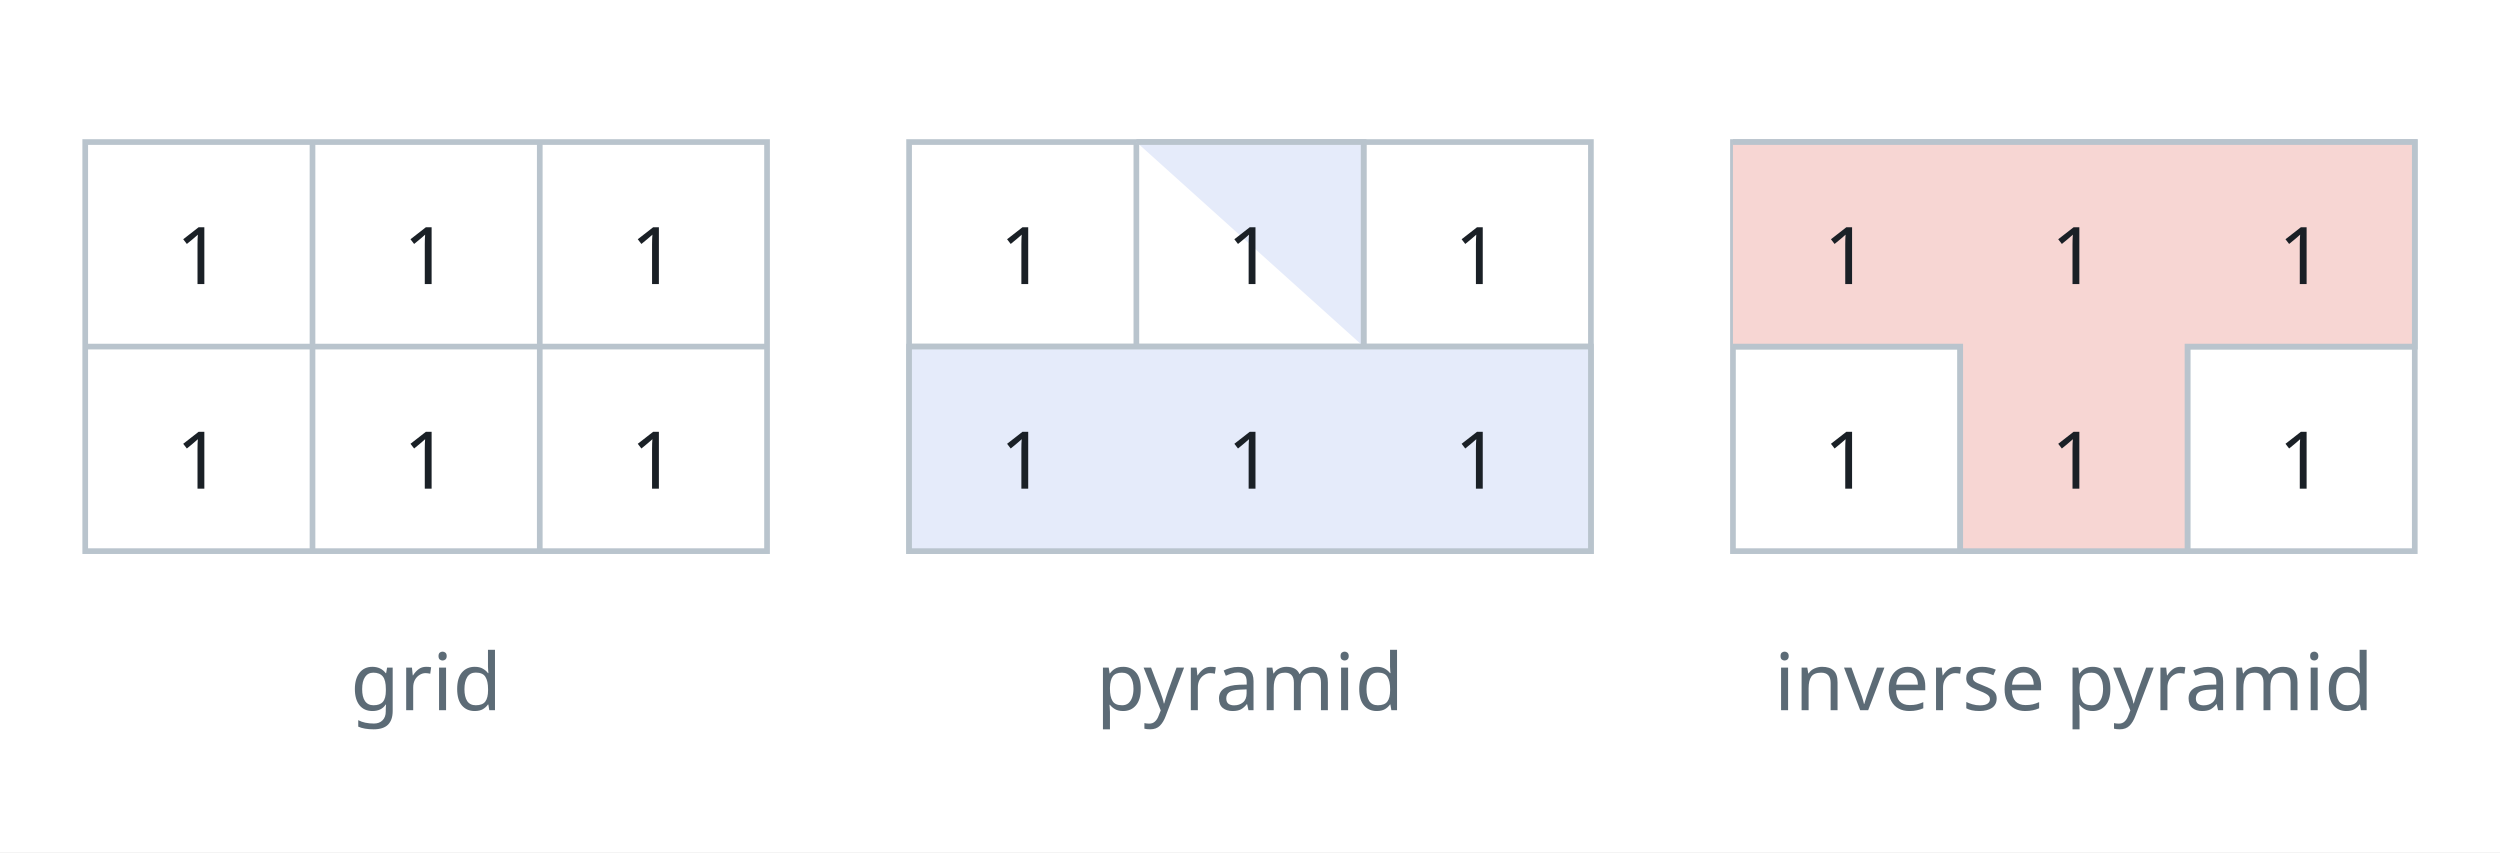
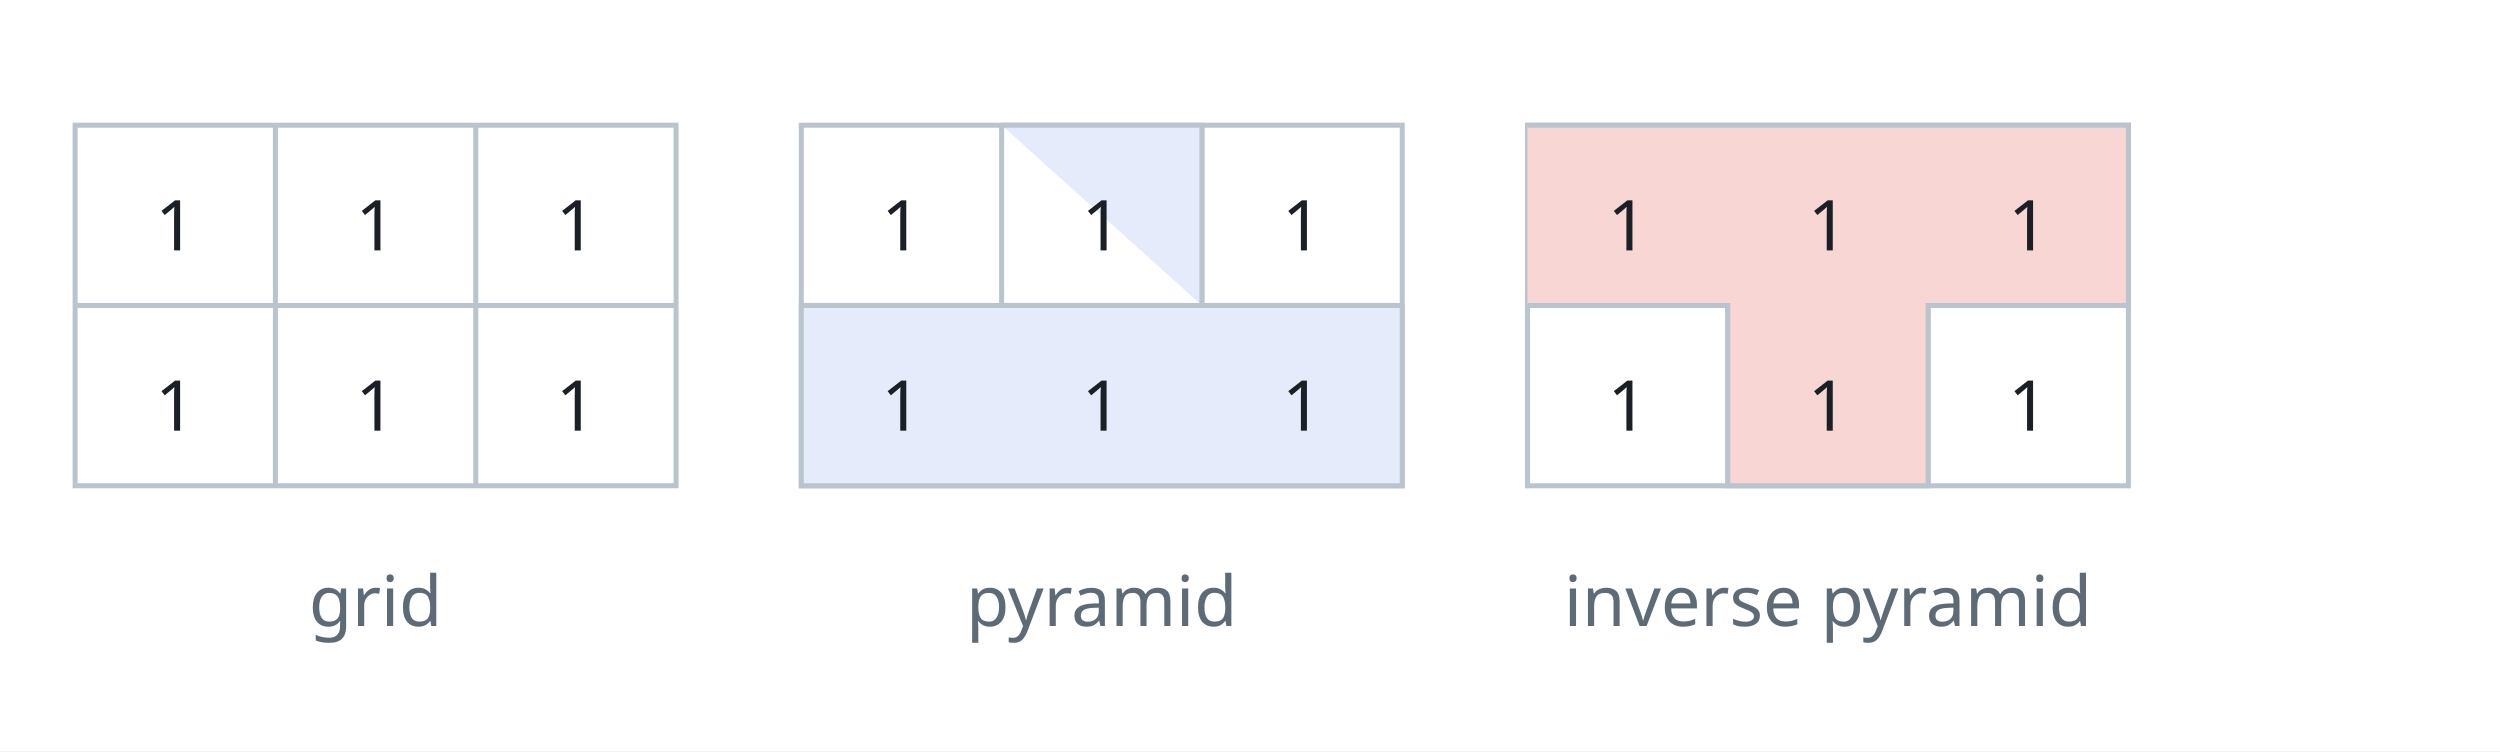
- <svg xmlns="http://www.w3.org/2000/svg" viewBox="0 0 440 150" font-family="IBM Plex Sans, system-ui, sans-serif" font-size="14">
+ <svg xmlns="http://www.w3.org/2000/svg" viewBox="0 0 499.2 150" font-family="IBM Plex Sans, system-ui, sans-serif" font-size="14">
  <rect width="100%" height="100%" fill="#ffffff" />
  <g transform="translate(15 25)" stroke="#b9c4cd">
    <g fill="#fff">
      <path d="M0 0H120V72H0Z M40 0V72M80 0V72M0 36H120" />
      <path d="M145 0H265V72H145Z M185 0V72M225 0V72M145 36H265" />
      <path d="M290 0H410V72H290Z M330 0V72M370 0V72M290 36H410" />
    </g>
    <path d="M185 0H225V36H145V72H265V36H225" fill="#e5ebfa" />
    <path d="M290 0H410V36H370V72H330V36H290" fill="#f7d6d3" />
  </g>
  <g fill="#1a2026" text-anchor="middle">
    <text x="35" y="50">1</text>
    <text x="75" y="50">1</text>
    <text x="115" y="50">1</text>
    <text x="35" y="86">1</text>
    <text x="75" y="86">1</text>
    <text x="115" y="86">1</text>
    <text x="180" y="50">1</text>
    <text x="220" y="50">1</text>
    <text x="260" y="50">1</text>
    <text x="180" y="86">1</text>
    <text x="220" y="86">1</text>
    <text x="260" y="86">1</text>
    <text x="325" y="50">1</text>
    <text x="365" y="50">1</text>
    <text x="405" y="50">1</text>
    <text x="325" y="86">1</text>
    <text x="365" y="86">1</text>
    <text x="405" y="86">1</text>
  </g>
  <g fill="#5c6b76" text-anchor="middle">
    <text x="75" y="125">grid</text>
    <text x="220" y="125">pyramid</text>
    <text x="365" y="125">inverse pyramid</text>
  </g>
</svg>
